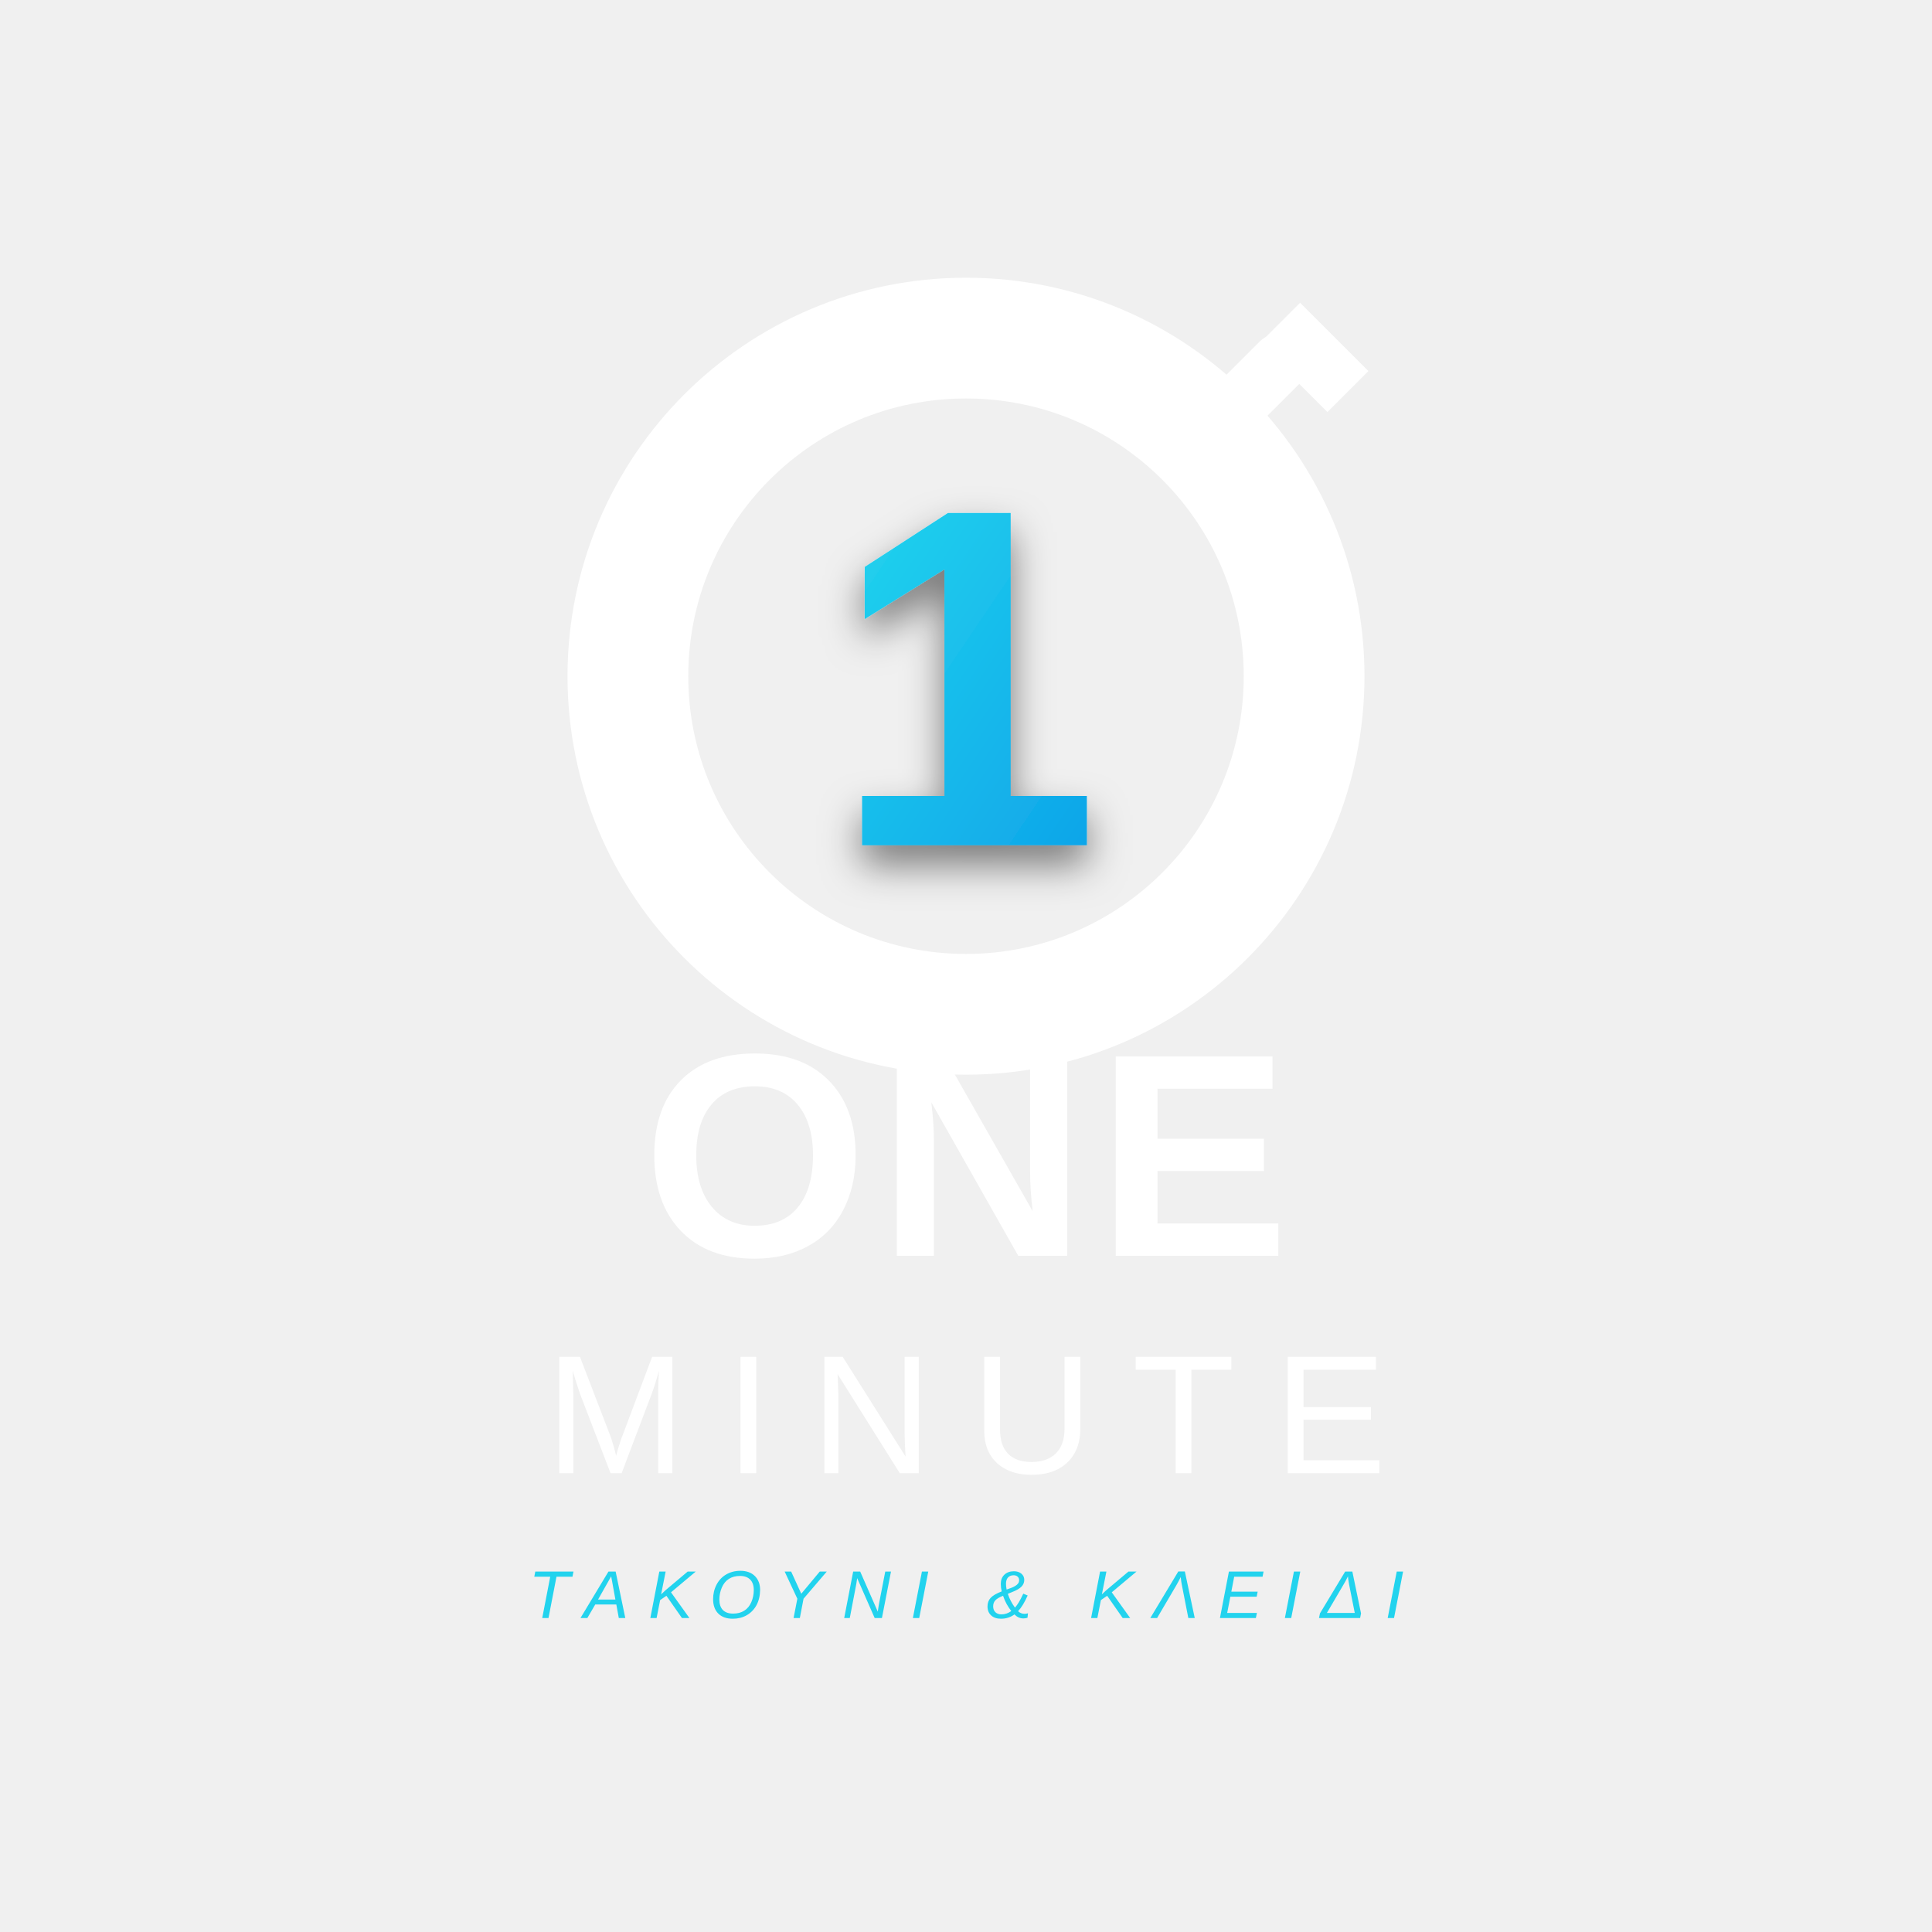
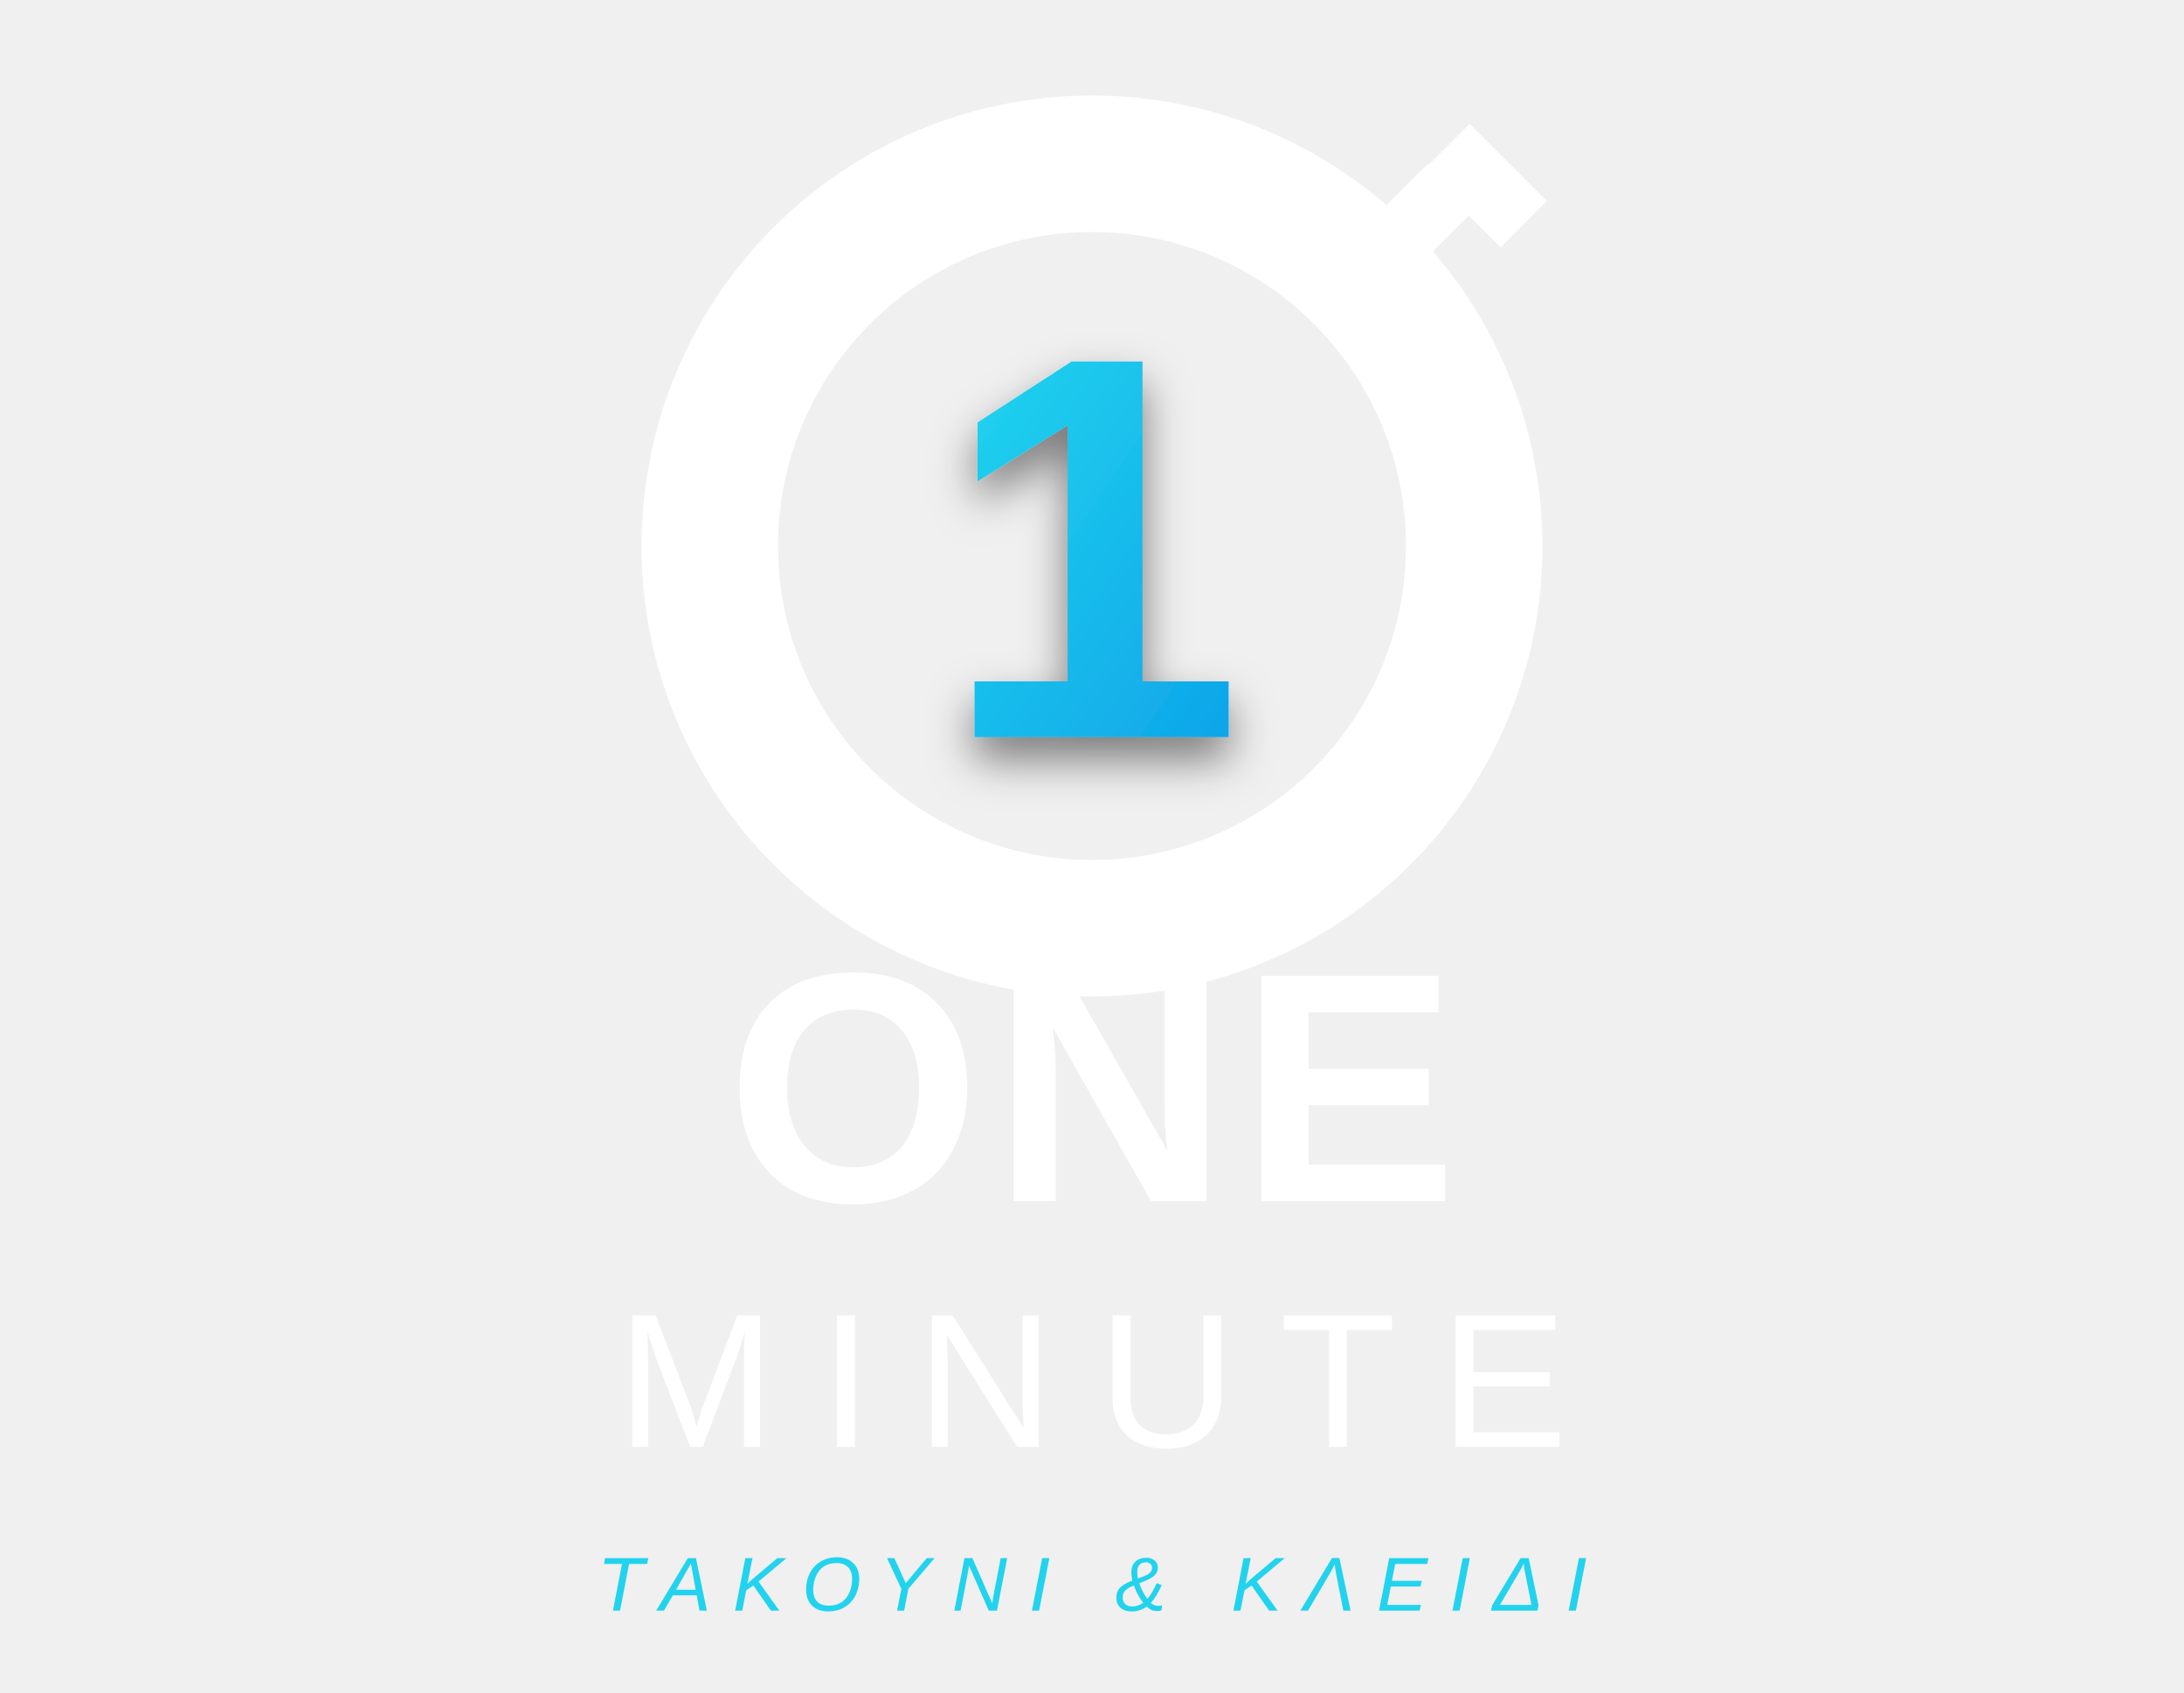
- <svg xmlns="http://www.w3.org/2000/svg" viewBox="0 0 400 400">
+ <svg xmlns="http://www.w3.org/2000/svg" viewBox="0 40 400 310">
  <defs>
    <linearGradient id="glow" x1="0%" y1="0%" x2="100%" y2="100%">
      <stop offset="0%" style="stop-color:#22d3ee;stop-opacity:1" />
      <stop offset="100%" style="stop-color:#0ea5e9;stop-opacity:1" />
    </linearGradient>
    <filter id="shadow" x="-50%" y="-50%" width="200%" height="200%">
      <feDropShadow dx="0" dy="4" stdDeviation="4" flood-color="black" flood-opacity="0.5" />
    </filter>
  </defs>
  <g transform="translate(200, 140)">
    <circle cx="0" cy="0" r="70" stroke="white" stroke-width="25" fill="none" />
    <line x1="50" y1="-50" x2="65" y2="-65" stroke="white" stroke-width="12" stroke-linecap="round" />
    <rect x="62" y="-72" width="20" height="12" transform="rotate(45 72 -66)" fill="white" />
    <path d="M-15 -30 L5 -40 L5 40 L-15 40 M5 40 L20 40 L20 -40 L-15 -40" fill="white" fill-opacity="0" stroke="none" />
    <text x="0" y="35" font-family="Arial, sans-serif" font-weight="900" font-size="100" fill="url(#glow)" text-anchor="middle" filter="url(#shadow)">1</text>
  </g>
  <g transform="translate(200, 260)">
    <text x="0" y="0" font-family="Arial, sans-serif" font-weight="900" font-size="60" fill="white" text-anchor="middle" letter-spacing="2">ONE</text>
    <text x="0" y="45" font-family="Arial, sans-serif" font-weight="300" font-size="35" fill="white" text-anchor="middle" letter-spacing="8">MINUTE</text>
    <text x="0" y="75" font-family="Arial, sans-serif" font-size="14" fill="#22d3ee" text-anchor="middle" letter-spacing="4" font-style="italic">ΤΑΚΟΥΝΙ &amp; ΚΛΕΙΔΙ</text>
  </g>
</svg>
